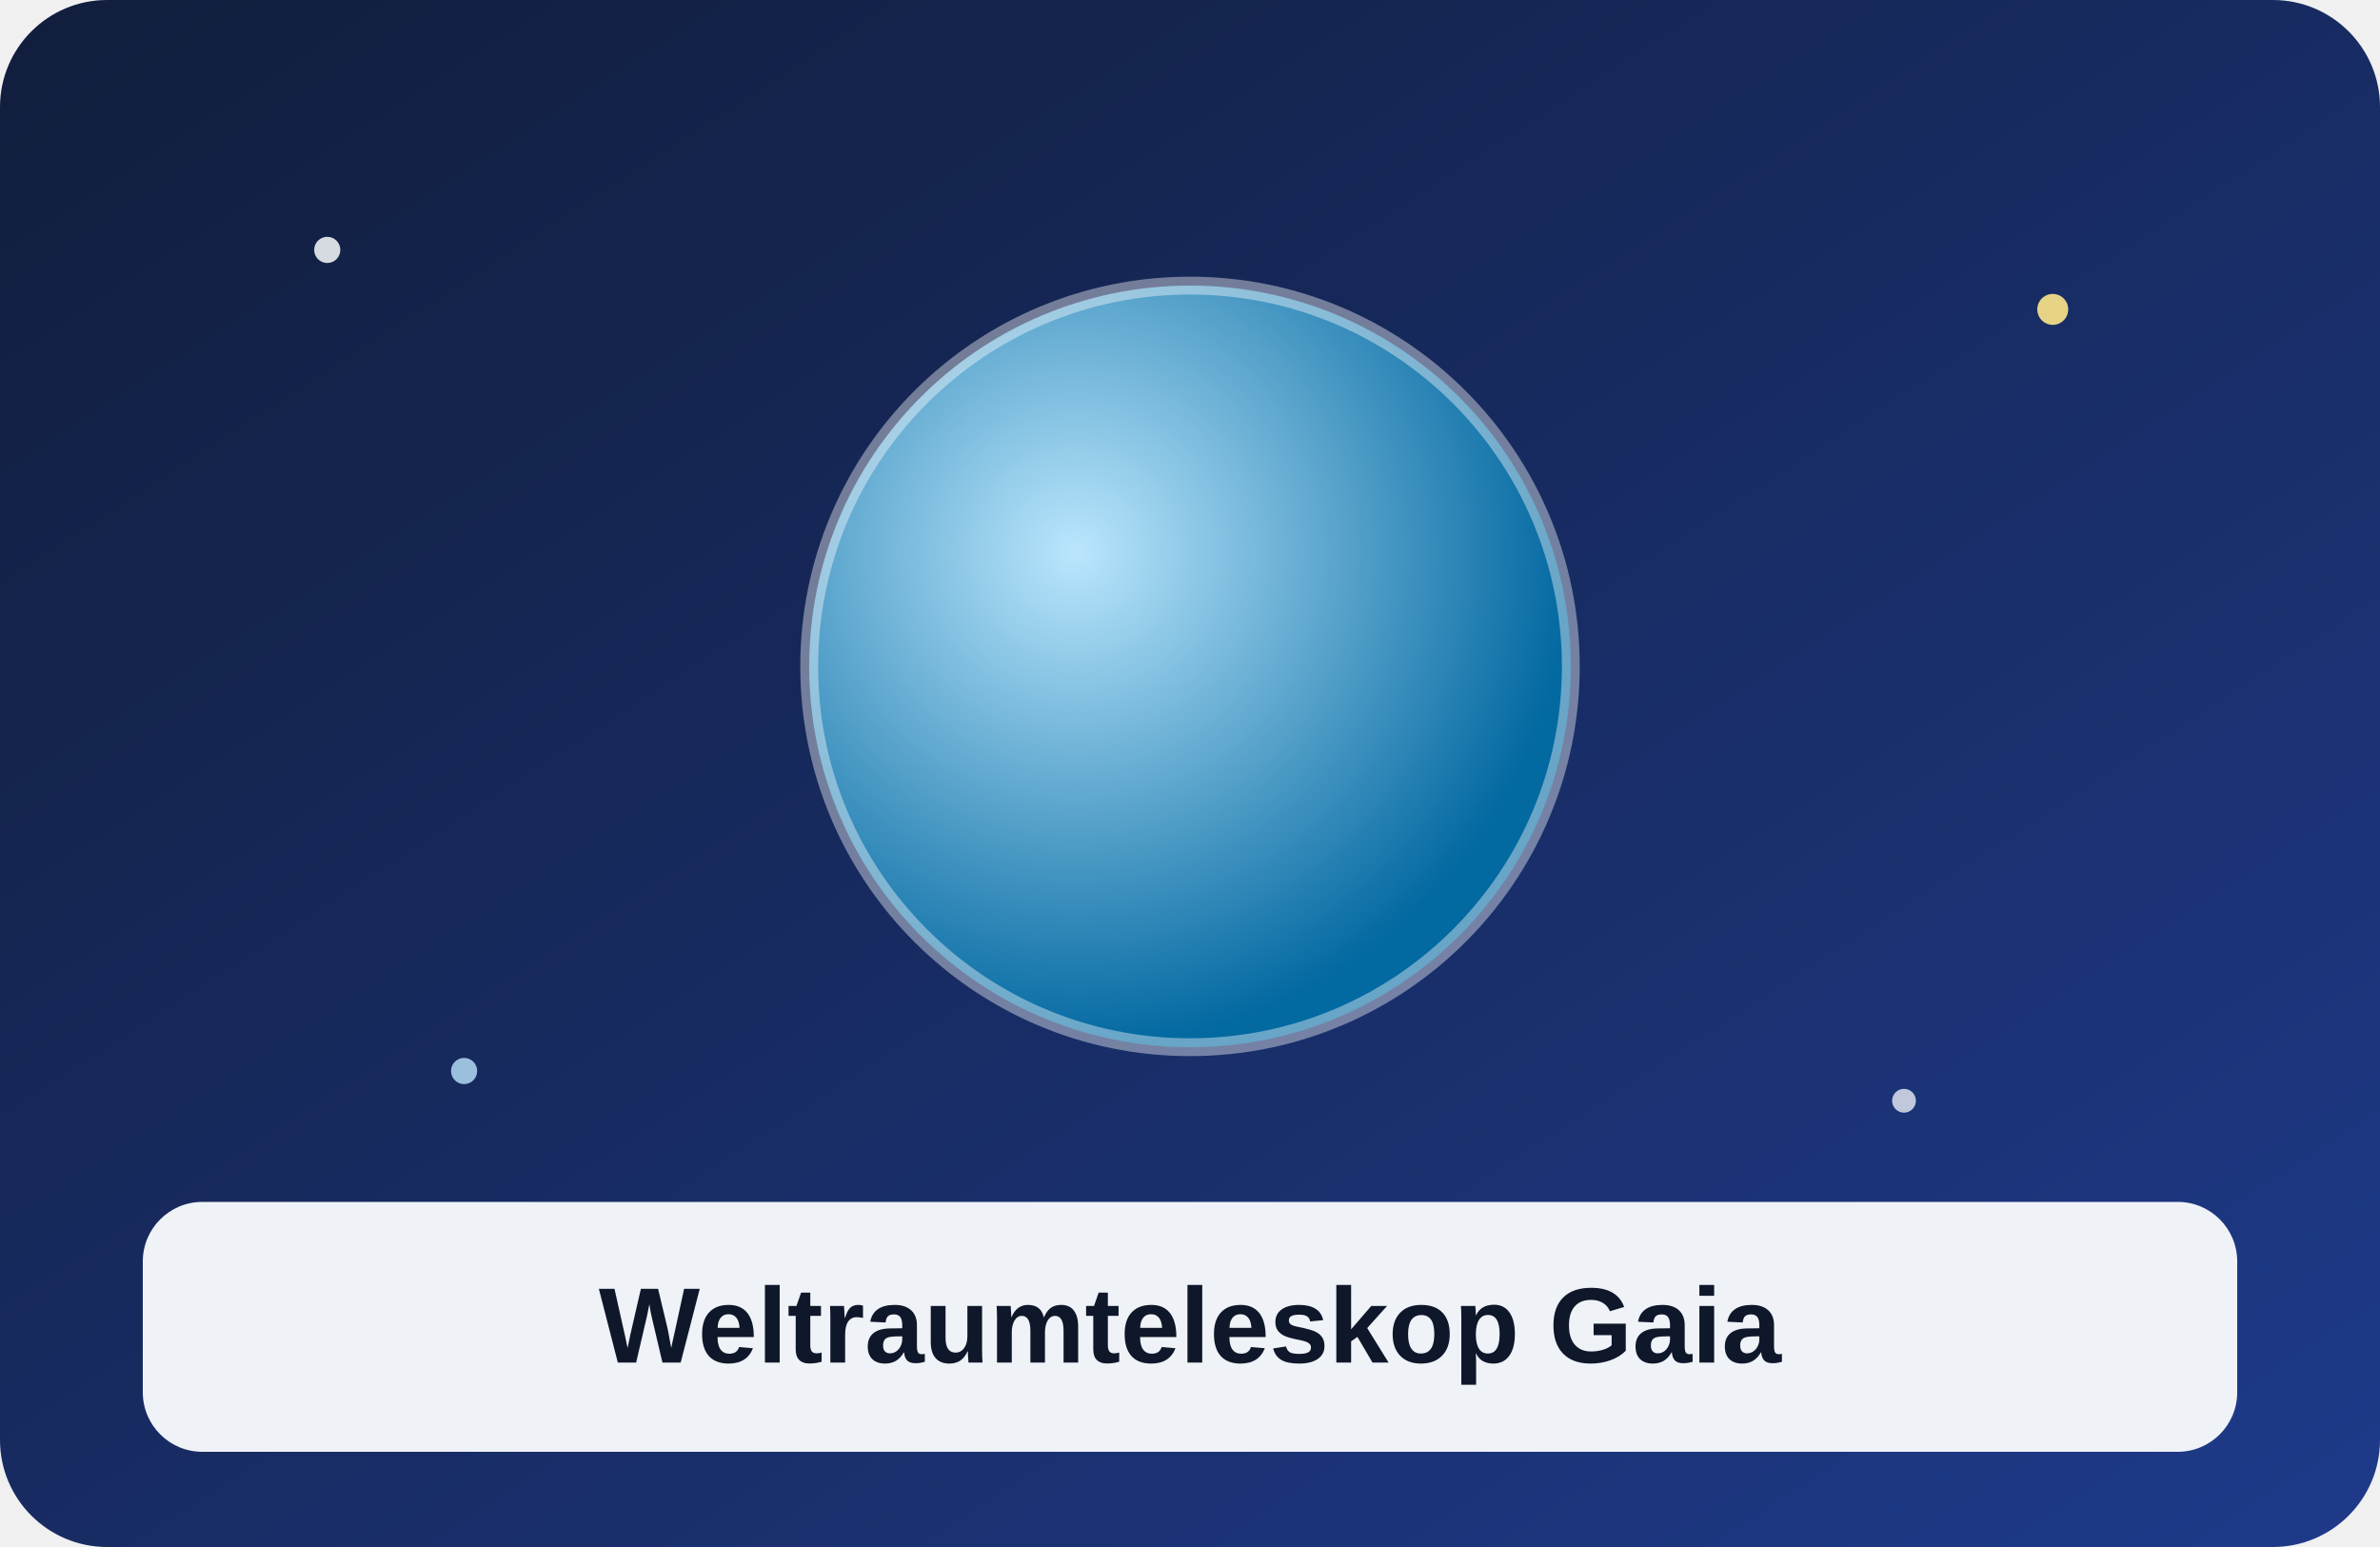
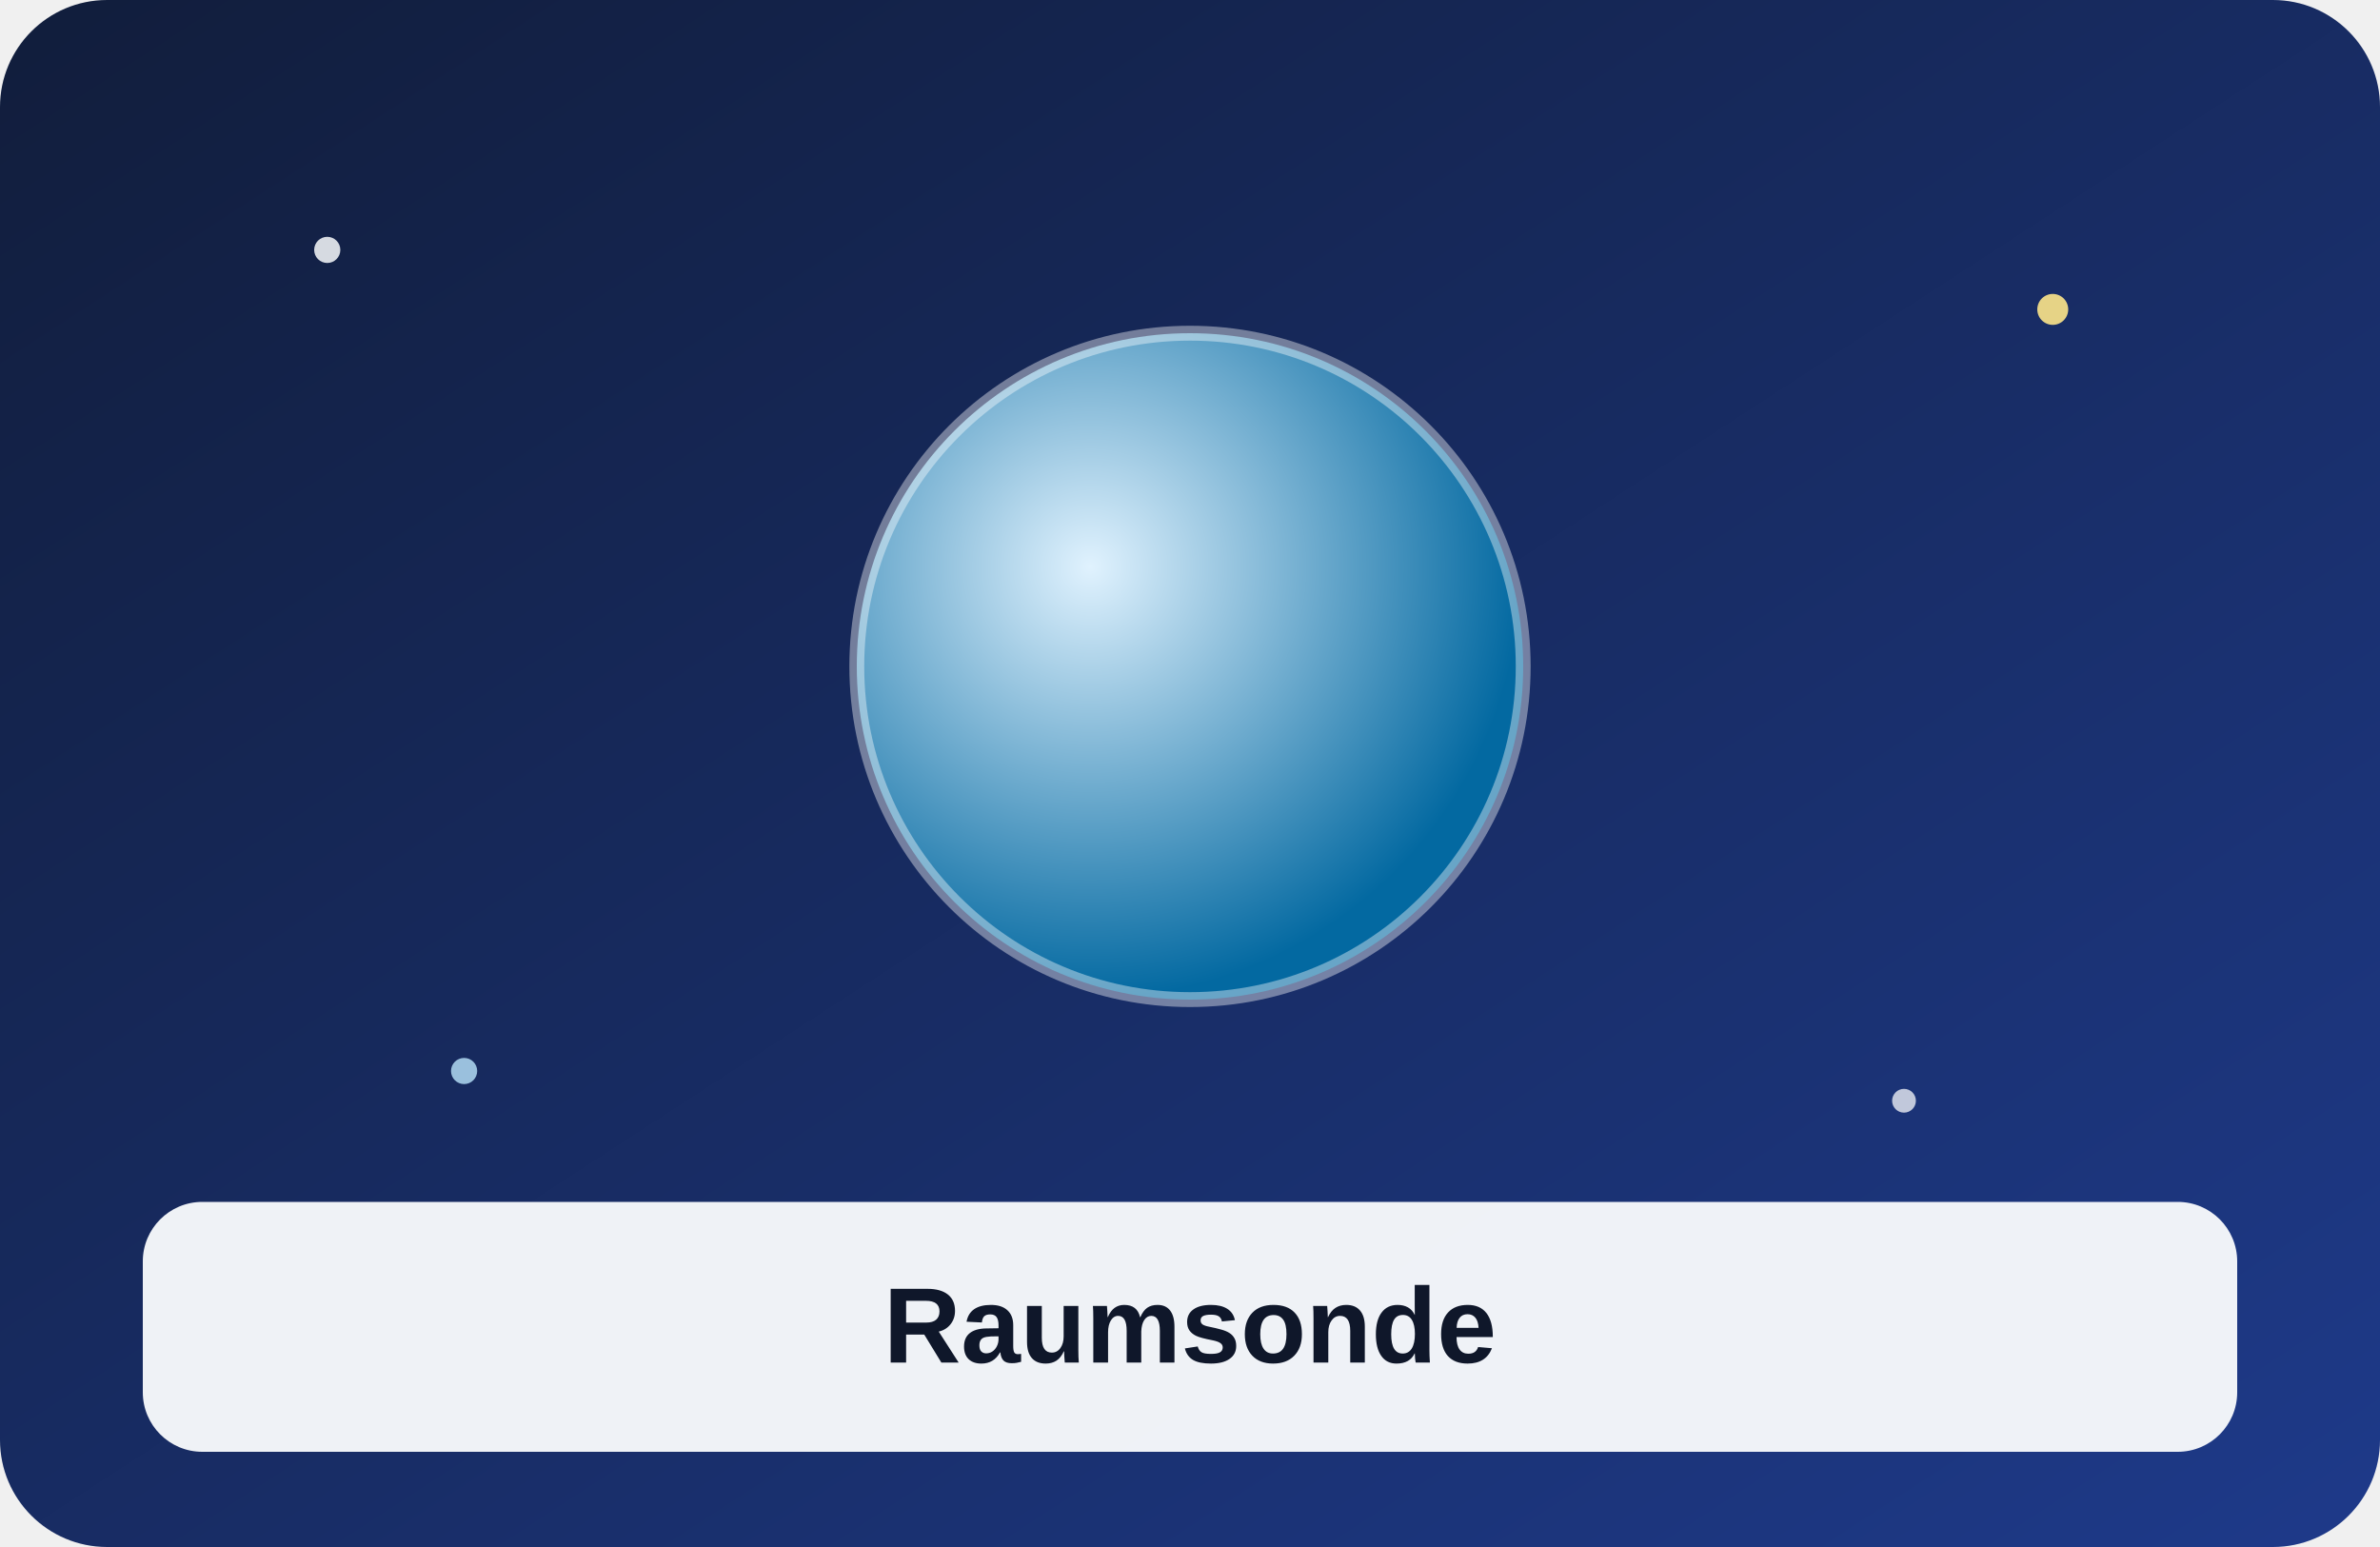
<svg xmlns="http://www.w3.org/2000/svg" viewBox="0 0 400 260" width="400" height="260">
  <defs>
    <linearGradient id="bg" x1="0" y1="0" x2="1" y2="1">
      <stop offset="0%" stop-color="#111D3B" />
      <stop offset="100%" stop-color="#1E3A8A" />
    </linearGradient>
    <radialGradient id="orb" cx="35%" cy="35%" r="65%">
-       <stop offset="0%" stop-color="#BAE6FD" />
+       <stop offset="0%" stop-color="#E0F2FE" />
      <stop offset="100%" stop-color="#0369A1" />
    </radialGradient>
  </defs>
  <rect width="400" height="260" rx="18" fill="url(#bg)" />
  <circle cx="55" cy="42" r="2.2" fill="#F8FAFC" opacity="0.85" />
  <circle cx="345" cy="52" r="2.6" fill="#FDE68A" opacity="0.9" />
  <circle cx="320" cy="185" r="2" fill="#F8FAFC" opacity="0.75" />
  <circle cx="78" cy="180" r="2.2" fill="#BAE6FD" opacity="0.8" />
-   <circle cx="200" cy="112" r="64" fill="url(#orb)" stroke="#FFFFFF" stroke-width="3" stroke-opacity="0.4" />
+   <circle cx="200" cy="112" r="56" fill="url(#orb)" stroke="#FFFFFF" stroke-width="2.5" stroke-opacity="0.4" />
  <rect x="24" y="202" width="352" height="42" rx="10" fill="#F8FAFC" opacity="0.96" />
-   <text x="200" y="229" font-family="Segoe UI, Arial, sans-serif" font-size="18" font-weight="700" fill="#0F172A" text-anchor="middle">Weltraumteleskop Gaia</text>
+   <text x="200" y="229" font-family="Segoe UI, Arial, sans-serif" font-size="18" font-weight="700" fill="#0F172A" text-anchor="middle">Raumsonde</text>
</svg>
